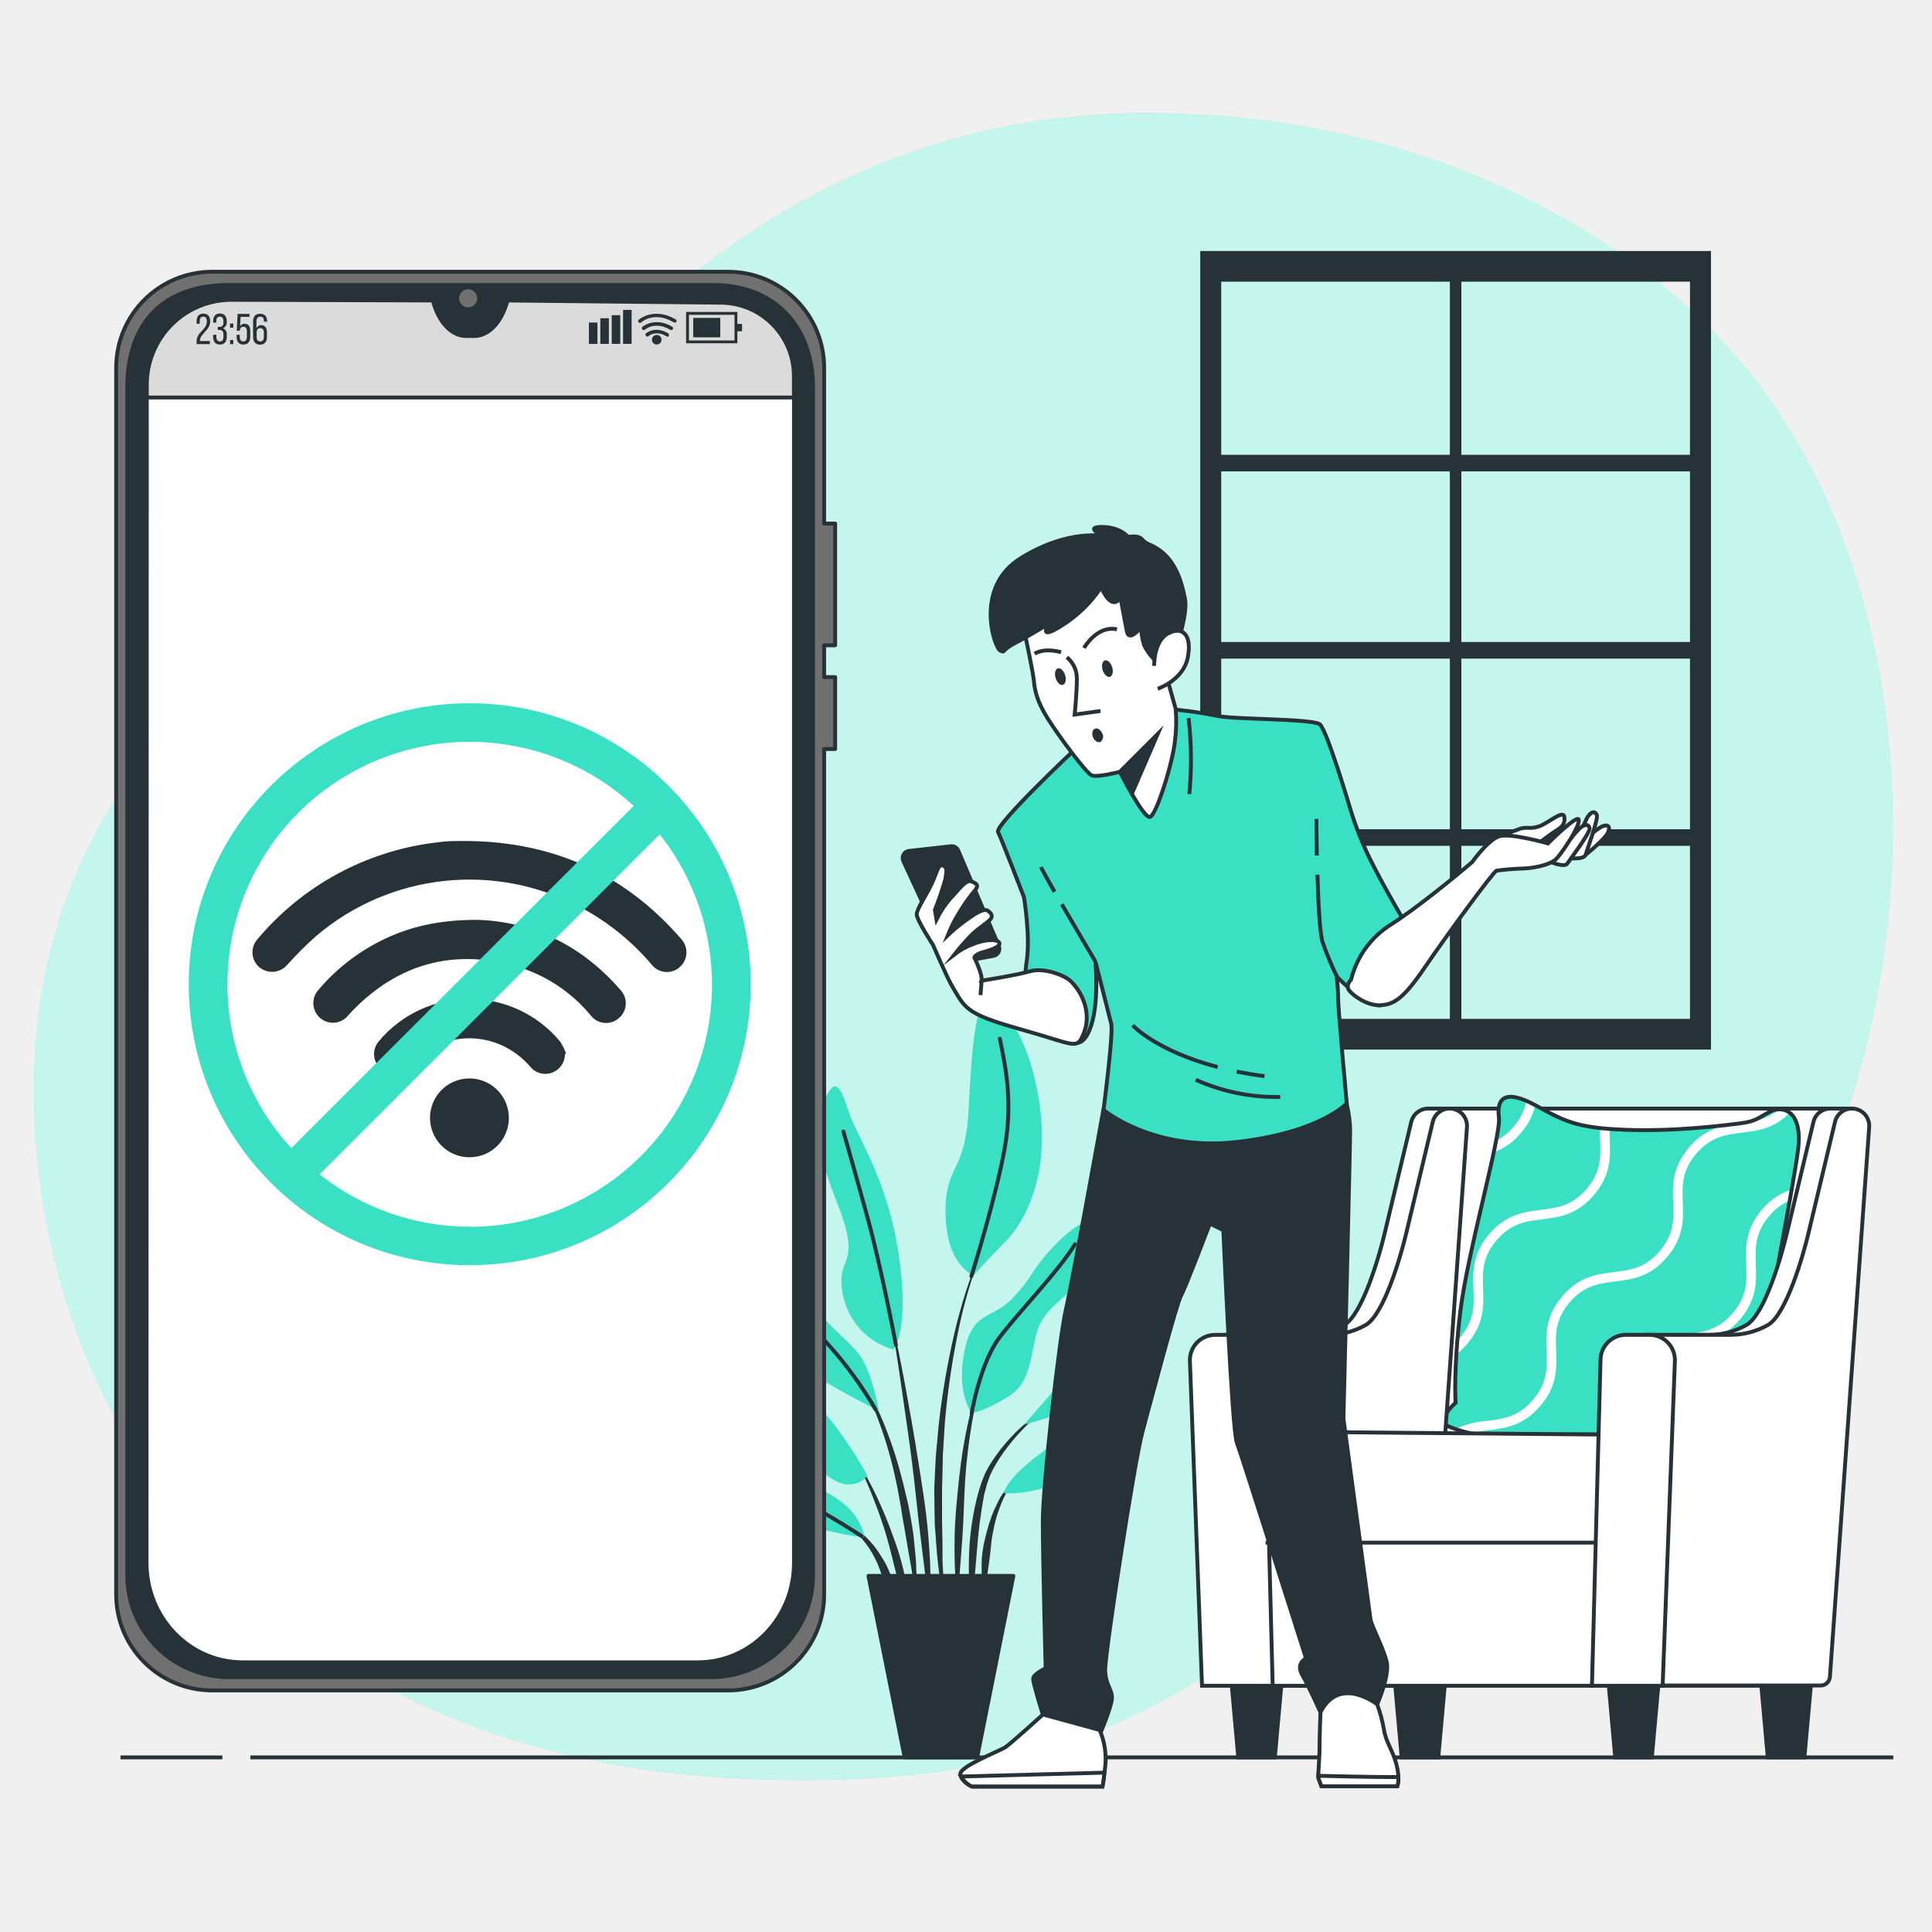
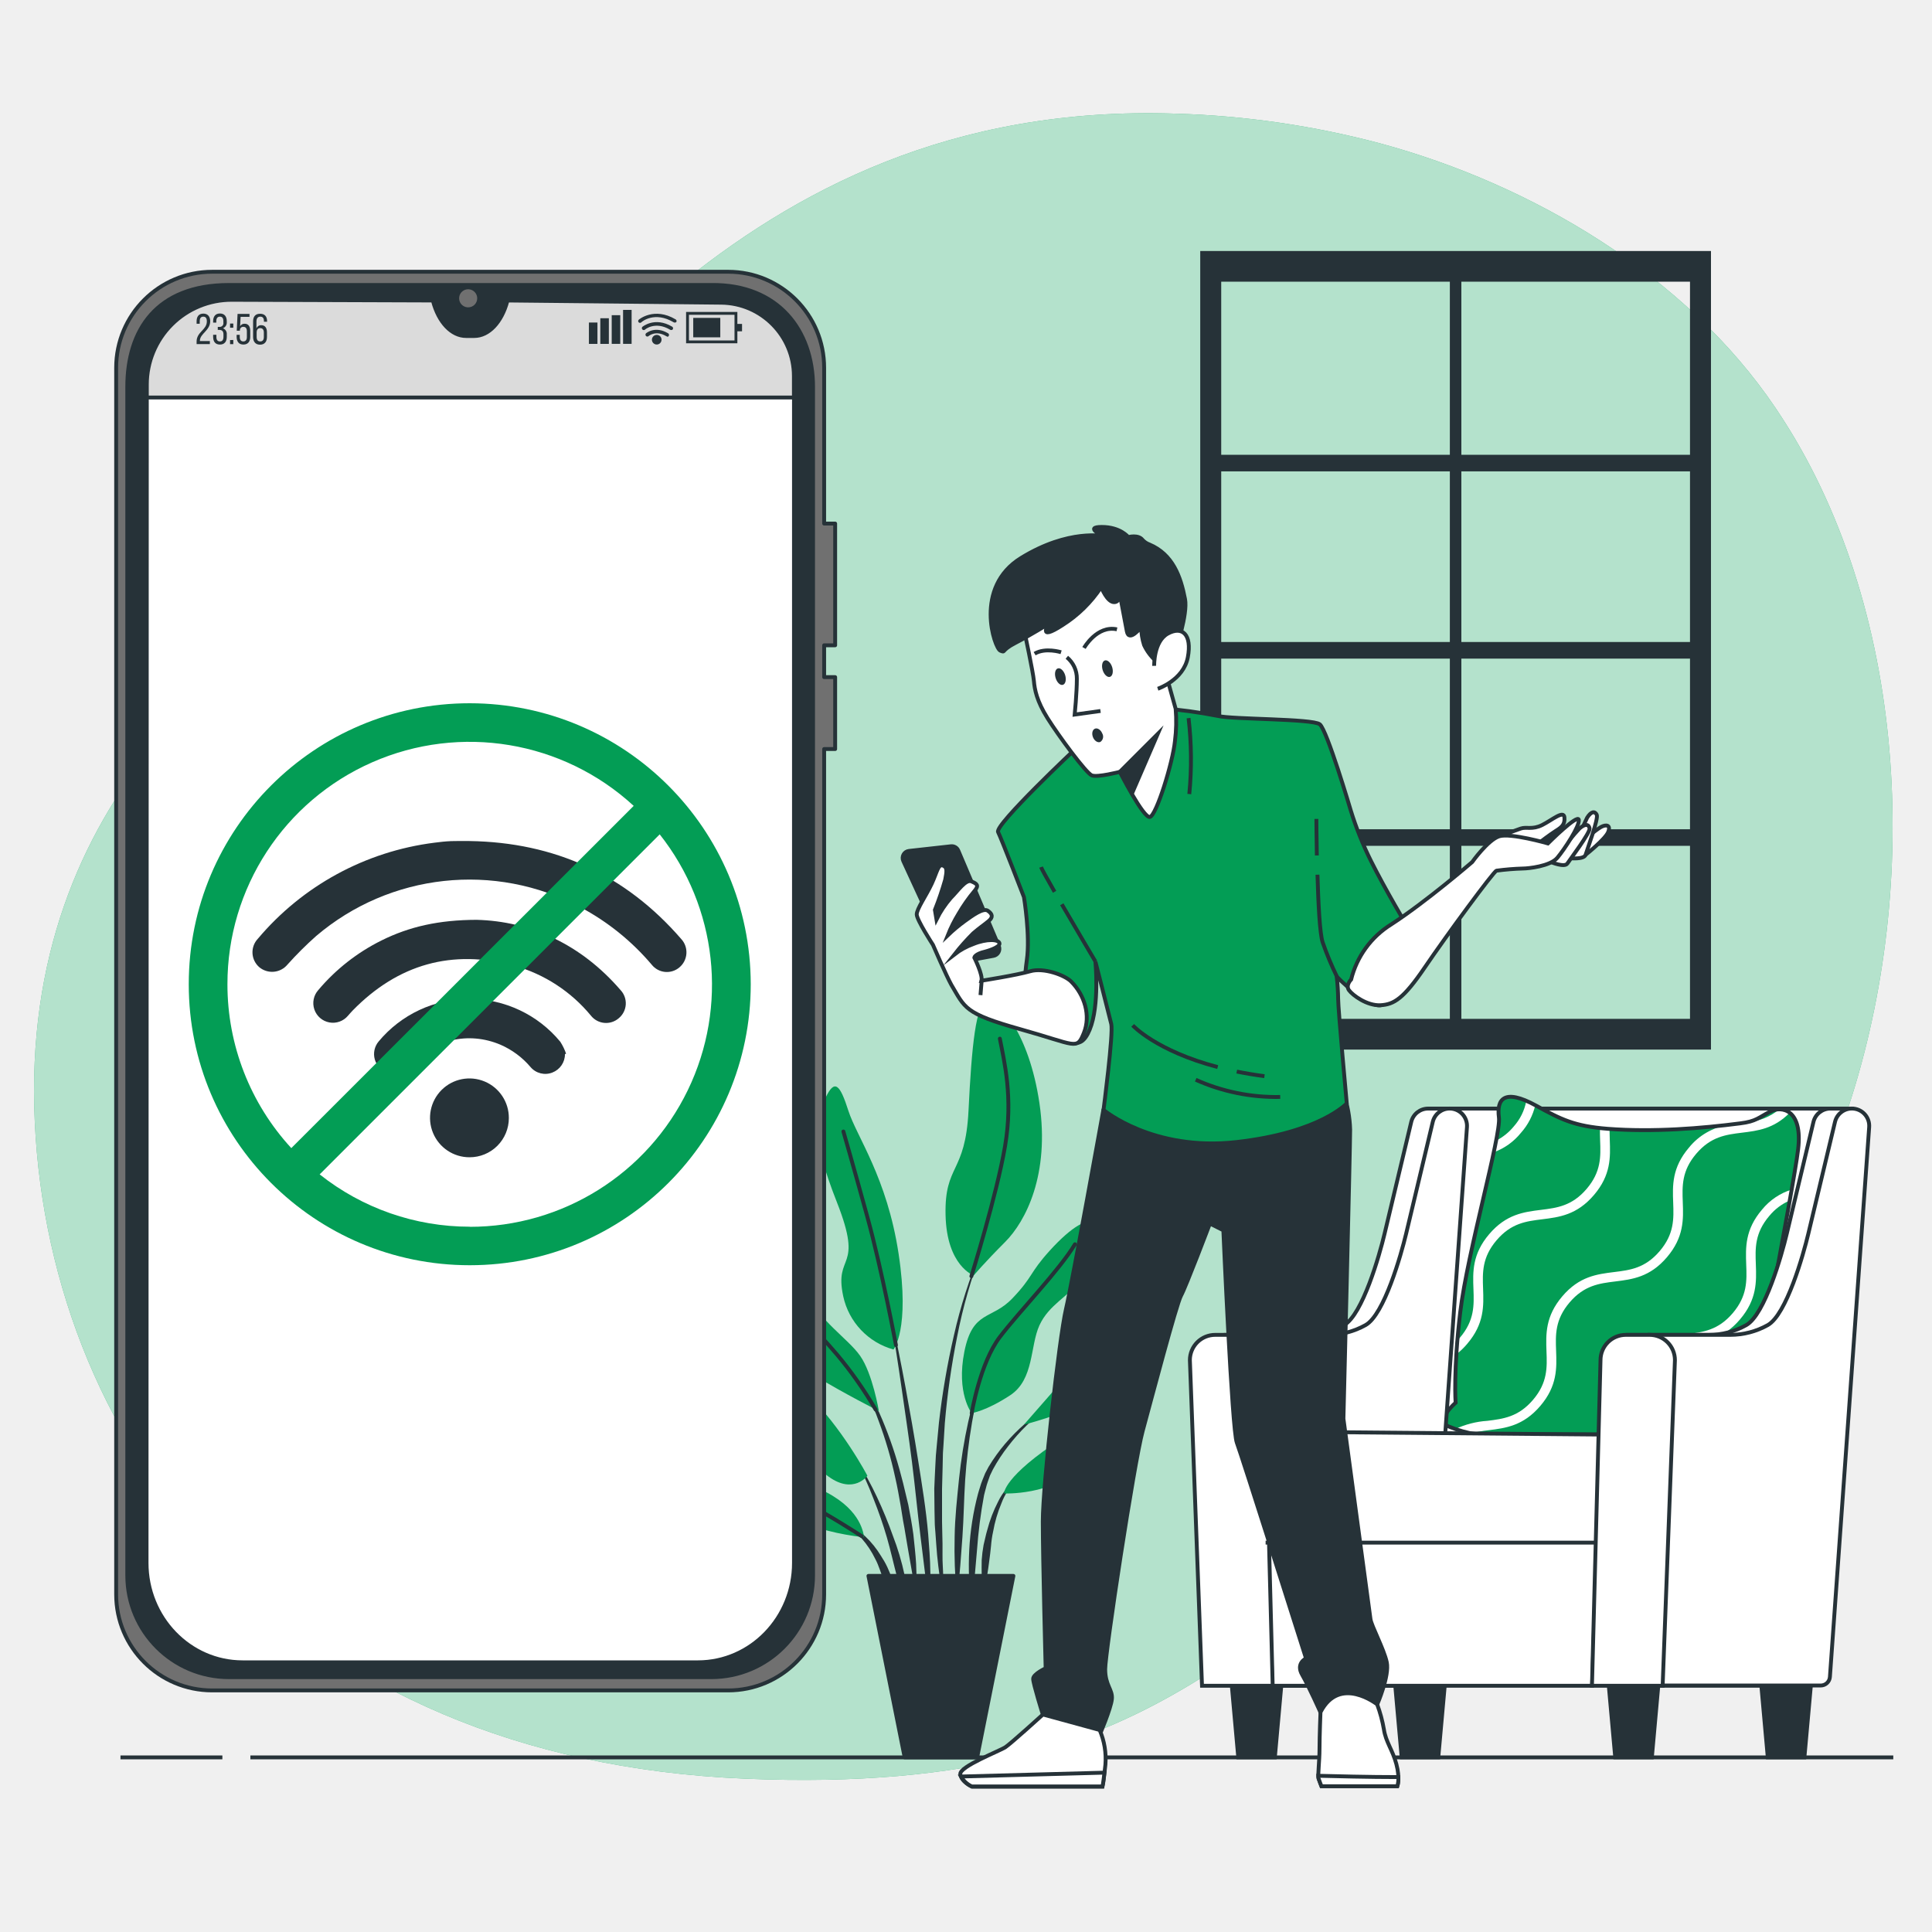
<svg xmlns="http://www.w3.org/2000/svg" viewBox="0 0 500 500">
  <g id="freepik--background-simple--inject-4">
-     <path d="M464.5,113.47q-2.38-4-5-7.9C436.33,71.22,396.44,47.73,357.2,37.11a231.87,231.87,0,0,0-52.71-7.69c-116.62-4-163.07,88-201.61,111.67S5,205.33,9,290.32s65.22,165,183.81,170,126.5-48.42,192.71-68.19c43.82-13.08,75-57.26,90.2-98.09C496.5,238.38,495.52,166.11,464.5,113.47Z" style="fill:#3AE0C4" />
+     <path d="M464.5,113.47q-2.38-4-5-7.9C436.33,71.22,396.44,47.73,357.2,37.11a231.87,231.87,0,0,0-52.71-7.69c-116.62-4-163.07,88-201.61,111.67S5,205.33,9,290.32s65.22,165,183.81,170,126.5-48.42,192.71-68.19c43.82-13.08,75-57.26,90.2-98.09C496.5,238.38,495.52,166.11,464.5,113.47Z" style="fill:#039d55" />
    <path d="M464.5,113.47q-2.38-4-5-7.9C436.33,71.22,396.44,47.73,357.2,37.11a231.87,231.87,0,0,0-52.71-7.69c-116.62-4-163.07,88-201.61,111.67S5,205.33,9,290.32s65.22,165,183.81,170,126.5-48.42,192.71-68.19c43.82-13.08,75-57.26,90.2-98.09C496.5,238.38,495.52,166.11,464.5,113.47Z" style="fill:#fff;opacity:0.7" />
  </g>
  <g id="freepik--Window--inject-4">
    <polygon points="438.56 121.49 438.56 118.2 377.7 118.2 377.7 69.42 375.72 69.42 375.72 118.2 315.29 118.2 315.29 121.49 375.72 121.49 375.72 166.65 315.29 166.65 315.29 169.95 375.72 169.95 375.72 215.11 315.29 215.11 315.29 218.4 375.72 218.4 375.72 265.85 377.7 265.85 377.7 218.4 438.56 218.4 438.56 215.11 377.7 215.11 377.7 169.95 438.56 169.95 438.56 166.65 377.7 166.65 377.7 121.49 438.56 121.49" style="fill:#263238;stroke:#263238;stroke-miterlimit:10" />
    <path d="M311.12,65.46V271.13H442.3V65.46ZM437.87,264.18H315.55V72.4H437.87Z" style="fill:#263238;stroke:#263238;stroke-miterlimit:10" />
  </g>
  <g id="freepik--Plant--inject-4">
    <path d="M254,323.92h0a.1.1,0,0,0-.06-.13.1.1,0,0,0-.13.06,132,132,0,0,0-6.94,21.75A202,202,0,0,0,243,368.15l-.54,5.7c-.08.95-.19,1.9-.26,2.85l-.15,2.86c-.08,1.91-.2,3.82-.26,5.73l.06,5.73.06,2.86c0,.95.11,1.91.18,2.86.14,1.9.26,3.81.43,5.71.37,3.8.94,7.57,1.52,11.34a.11.11,0,0,0,.1.08.09.09,0,0,0,.1-.1h0c0-1.91-.09-3.8-.13-5.71s-.22-3.78-.19-5.68,0-3.8-.06-5.69l-.06-2.84,0-2.84,0-5.68.15-5.67.06-2.84c0-.95.11-1.89.16-2.84l.35-5.67a200.9,200.9,0,0,1,3.21-22.49A131.72,131.72,0,0,1,254,323.92Z" style="fill:#263238" />
    <path d="M254.81,353.6a.1.1,0,0,0-.06-.12.1.1,0,0,0-.13.06,132.44,132.44,0,0,0-6.43,29.24c-.5,5-1.06,9.94-1.13,14.94a127.13,127.13,0,0,0,.53,15,.11.11,0,0,0,.09.08.09.09,0,0,0,.11-.08c.58-5,.93-9.94,1.28-14.9s.4-9.93.72-14.89a148.32,148.32,0,0,1,5-29.31Z" style="fill:#263238" />
    <path d="M271.27,364.05a.1.1,0,0,0-.14,0,50.06,50.06,0,0,0-11,9.59,44.64,44.64,0,0,0-4.3,6l-.88,1.67-.7,1.74a15.71,15.71,0,0,0-.6,1.75c-.18.6-.38,1.18-.54,1.78a71,71,0,0,0-2.27,14.52,84,84,0,0,0,.54,14.62.11.11,0,0,0,.1.08.09.09,0,0,0,.1-.09l1.26-14.47a127.64,127.64,0,0,1,1.83-14.27c.13-.59.3-1.15.45-1.73a16,16,0,0,1,.5-1.71l.59-1.67.76-1.58a43.25,43.25,0,0,1,3.94-6,49.72,49.72,0,0,1,10.33-10.05h0A.11.11,0,0,0,271.27,364.05Z" style="fill:#263238" />
    <path d="M263.3,382.64a16.06,16.06,0,0,0-5,6,35.33,35.33,0,0,0-2.81,7.37c-.19.63-.35,1.27-.49,1.91l-.45,1.92a34.52,34.52,0,0,0-.49,3.91c0,1.32-.05,2.63,0,3.94a34.57,34.57,0,0,0,.51,3.91.13.13,0,0,0,.08.08.1.1,0,0,0,.12-.08,35.91,35.91,0,0,0,.7-3.85c.2-1.28.4-2.54.55-3.81s.35-2.52.45-3.79.27-2.54.55-3.78a34.19,34.19,0,0,1,2.14-7.3,16.18,16.18,0,0,1,4.2-6.27l0,0a.09.09,0,0,0,0-.13A.11.11,0,0,0,263.3,382.64Z" style="fill:#263238" />
    <path d="M240.22,397.14c-.54-6.42-1.6-12.79-2.6-19.14s-2.12-12.7-3.28-19-2.46-12.63-3.83-18.91a.1.1,0,1,0-.19,0c1.1,6.34,2.09,12.69,3,19.05s1.87,12.71,2.68,19.08,1.4,12.77,2.19,19.13l2.35,19.13a.12.12,0,0,0,.1.09.11.11,0,0,0,.11-.1c.07-1.61.07-3.22.11-4.84s-.07-3.22-.09-4.83C240.74,403.57,240.46,400.36,240.22,397.14Z" style="fill:#263238" />
    <path d="M236.37,397.05c-.35-2.55-.81-5.08-1.3-7.6l-.9-3.75c-.3-1.25-.58-2.5-.94-3.74a105.84,105.84,0,0,0-4.92-14.61l-.77-1.77-.85-1.73c-.55-1.16-1.2-2.27-1.83-3.4a28.58,28.58,0,0,0-4.64-6.14.09.09,0,0,0-.13,0,.1.1,0,0,0,0,.14h0a28,28,0,0,1,4.24,6.29c.56,1.14,1.15,2.26,1.63,3.44l.76,1.75.67,1.79a105.45,105.45,0,0,1,4.28,14.61c.58,2.47,1,5,1.45,7.49l.6,3.76c.22,1.25.49,2.5.66,3.76.4,2.51.87,5,1.3,7.53s.85,5,1.39,7.55a.11.11,0,0,0,.09.09.11.11,0,0,0,.11-.1q0-3.85-.18-7.7C236.94,402.15,236.63,399.6,236.37,397.05Z" style="fill:#263238" />
    <path d="M231.05,397.38c-1.19-3.38-2.57-6.68-4.07-9.91a86.8,86.8,0,0,0-5.12-9.38.1.1,0,1,0-.17.1,87.62,87.62,0,0,1,4.37,9.68c1.3,3.28,2.48,6.62,3.46,10s1.73,6.83,2.63,10.23,1.71,6.83,2.76,10.27a.1.1,0,0,0,.09.07.11.11,0,0,0,.11-.1,51.83,51.83,0,0,0-1-10.69A66.72,66.72,0,0,0,231.05,397.38Z" style="fill:#263238" />
    <path d="M230.83,408.61a23.15,23.15,0,0,0-2.83-5.94,24.44,24.44,0,0,0-4.12-5.11,19.36,19.36,0,0,0-2.62-2,10.92,10.92,0,0,0-3-1.34.1.1,0,0,0-.11.06.1.1,0,0,0,0,.13h0a14.89,14.89,0,0,1,4.93,3.83,23.66,23.66,0,0,1,3.43,5.2c1,1.84,1.48,3.88,2.33,5.79.37,1,.74,1.95,1.18,2.93a23.09,23.09,0,0,0,1.29,3h0a.11.11,0,0,0,.09.05.09.09,0,0,0,.1-.09,22.57,22.57,0,0,0-.12-3.29C231.31,410.74,231.09,409.67,230.83,408.61Z" style="fill:#263238" />
-     <path d="M231.23,349.25a18.29,18.29,0,0,1-13-13.76c-2.43-11.34,5.4-6.48-1.62-24.3s-5.4-21.87-3-27,3.78-3.51,5.94,3.24,10,17.28,13,37S231.23,349.25,231.23,349.25Z" style="fill:#3AE0C4" />
-     <path d="M252,330.09s-7-2.43-7.29-15.66,5.13-10.53,5.94-27,1.89-28.08,4.86-28.35,10.8,8.1,13.5,26.46-3.51,30.51-8.91,35.91S252,330.09,252,330.09Z" style="fill:#3AE0C4" />
-     <path d="M227.45,365.18s-1.62-9.72-4.86-14.31-10.26-8.64-14.85-17.54-9.72-13.23-9.45-.54,5.94,19.16,13,23.48S227.45,365.18,227.45,365.18Z" style="fill:#3AE0C4" />
-     <path d="M224.48,381.92s-6.48-12.42-15.93-21.6-17-13.77-14.31-9.18,5.94,4.32,10.53,12.42,3.24,14,9.72,18.63S224.48,381.92,224.48,381.92Z" style="fill:#3AE0C4" />
-     <path d="M223.67,397.85c-.27-.81-.54-6.75-9.72-11.61s-17.82-3-16.74-.54,6.75,6.48,12.42,8.91S223.67,397.85,223.67,397.85Z" style="fill:#3AE0C4" />
-     <path d="M251.47,365.72s-4.05-5.13-1.89-15.93,7-8.1,12.42-13.77,4.32-6.47,9.72-12.41,10.26-9.18,12.42-6.75-1.08,10-4.32,14.31S271.45,337.64,269,343s-1.35,14-7.56,18.09S251.47,365.72,251.47,365.72Z" style="fill:#3AE0C4" />
-     <path d="M265,368.69s9.72-11.07,16.74-19.17,9.72-14.3,10-8.91,2.43,9.72-3.24,16.74S265,368.69,265,368.69Z" style="fill:#3AE0C4" />
-     <path d="M259.84,386.51s-.27-4.32,15.12-14.31,21.87-11.88,20.25-7.83-8.37,8.1-15.66,15.39S259.84,386.51,259.84,386.51Z" style="fill:#3AE0C4" />
+     <path d="M231.23,349.25a18.29,18.29,0,0,1-13-13.76c-2.43-11.34,5.4-6.48-1.62-24.3s-5.4-21.87-3-27,3.78-3.51,5.94,3.24,10,17.28,13,37S231.23,349.25,231.23,349.25Z" style="fill:#039d55" />
+     <path d="M252,330.09s-7-2.43-7.29-15.66,5.13-10.53,5.94-27,1.89-28.08,4.86-28.35,10.8,8.1,13.5,26.46-3.51,30.51-8.91,35.91S252,330.09,252,330.09Z" style="fill:#039d55" />
+     <path d="M227.45,365.18s-1.62-9.72-4.86-14.31-10.26-8.64-14.85-17.54-9.72-13.23-9.45-.54,5.94,19.16,13,23.48S227.45,365.18,227.45,365.18Z" style="fill:#039d55" />
+     <path d="M224.48,381.92s-6.48-12.42-15.93-21.6-17-13.77-14.31-9.18,5.94,4.32,10.53,12.42,3.24,14,9.72,18.63S224.48,381.92,224.48,381.92Z" style="fill:#039d55" />
+     <path d="M223.67,397.85c-.27-.81-.54-6.75-9.72-11.61s-17.82-3-16.74-.54,6.75,6.48,12.42,8.91S223.67,397.85,223.67,397.85Z" style="fill:#039d55" />
+     <path d="M251.47,365.72s-4.05-5.13-1.89-15.93,7-8.1,12.42-13.77,4.32-6.47,9.72-12.41,10.26-9.18,12.42-6.75-1.08,10-4.32,14.31S271.45,337.64,269,343s-1.35,14-7.56,18.09S251.47,365.72,251.47,365.72Z" style="fill:#039d55" />
+     <path d="M265,368.69s9.72-11.07,16.74-19.17,9.72-14.3,10-8.91,2.43,9.72-3.24,16.74S265,368.69,265,368.69Z" style="fill:#039d55" />
+     <path d="M259.84,386.51s-.27-4.32,15.12-14.31,21.87-11.88,20.25-7.83-8.37,8.1-15.66,15.39S259.84,386.51,259.84,386.51Z" style="fill:#039d55" />
    <path d="M231.87,348.1s-3.61-19.36-7.39-33.13-6.21-22.14-6.21-22.14" style="fill:none;stroke:#263238;stroke-linecap:round;stroke-linejoin:round" />
    <path d="M251.39,330.29s6.56-21,8.72-33.68-.27-22.14-1.35-27.81" style="fill:none;stroke:#263238;stroke-linecap:round;stroke-linejoin:round" />
    <path d="M226.6,364.78a101.76,101.76,0,0,0-9.95-14.18c-5.94-7-10.53-10.8-13.23-17.54" style="fill:none;stroke:#263238;stroke-linecap:round;stroke-linejoin:round" />
    <path d="M251.47,365.72s2.16-13,7.29-19.71,15.39-17.27,19.44-24" style="fill:none;stroke:#263238;stroke-linecap:round;stroke-linejoin:round" />
    <path d="M223,397.55s-9.08-5.91-15.56-9.15" style="fill:none;stroke:#263238;stroke-linecap:round;stroke-linejoin:round" />
    <polygon points="252.89 454.81 234.13 454.81 224.75 407.84 262.27 407.84 252.89 454.81" style="fill:#263238;stroke:#263238;stroke-linecap:round;stroke-linejoin:round" />
  </g>
  <g id="freepik--Floor--inject-4">
    <line x1="64.8" y1="454.81" x2="489.98" y2="454.81" style="fill:none;stroke:#263238;stroke-miterlimit:10" />
    <line x1="31.18" y1="454.81" x2="57.55" y2="454.81" style="fill:none;stroke:#263238;stroke-miterlimit:10" />
  </g>
  <g id="freepik--Device--inject-4">
    <path d="M216.14,167v-31.5h-2.85V95.19a24.85,24.85,0,0,0-24.85-24.86H54.92A24.86,24.86,0,0,0,30.06,95.19V412.62a24.86,24.86,0,0,0,24.86,24.86H188.44a24.85,24.85,0,0,0,24.85-24.86V193.85h2.85V175.24h-2.85V167Z" style="fill:#707070;stroke:#263238;stroke-linejoin:round" />
    <path d="M184.08,434.05H59.27a26.33,26.33,0,0,1-26.33-26.33V100.09c0-14.55,7.46-26.34,26.33-26.34H184.08c17.31-.23,26.34,11.79,26.34,26.34V407.72A26.33,26.33,0,0,1,184.08,434.05Z" style="fill:#263238;stroke:#263238;stroke-linejoin:round" />
    <path d="M131.34,77.8l-.05.19c-1.46,5.44-4.82,9-8.54,9h-2.14c-3.72,0-7.08-3.52-8.54-9l0-.19-52.08-.18A21.92,21.92,0,0,0,38,99.53l-.07,304.94c0,14.21,11.12,25.73,24.85,25.73H180.62c13.73,0,24.86-11.52,24.86-25.73l0-307.13a19,19,0,0,0-18.78-19Z" style="fill:#fff;stroke:#263238;stroke-miterlimit:10" />
    <path d="M205.46,102.88V97.34a19,19,0,0,0-18.78-19l-55.34-.57-.05.19c-1.46,5.44-4.82,9-8.54,9h-2.14c-3.72,0-7.08-3.52-8.54-9l0-.19-52.08-.18A21.92,21.92,0,0,0,38,99.53v3.35Z" style="fill:#dbdbdb;stroke:#263238;stroke-miterlimit:10" />
    <path d="M123.5,77.2a2.34,2.34,0,1,0-2.33,2.34A2.33,2.33,0,0,0,123.5,77.2Z" style="fill:#707070" />
    <path d="M54.4,83.14c0,2.37-2.65,3.22-2.66,5v.12h2.57v.79H50.88V88.4c0-2.53,2.65-3,2.65-5.22,0-.81-.27-1.23-.92-1.23s-.92.46-.92,1.15v.69h-.81v-.63c0-1.2.54-2,1.75-2S54.4,82,54.4,83.14Z" style="fill:#263238" />
    <path d="M58.69,83.13v.2a1.57,1.57,0,0,1-1,1.62,1.55,1.55,0,0,1,1,1.62v.6c0,1.2-.56,2-1.77,2s-1.76-.78-1.76-2v-.53H56v.59c0,.7.29,1.13.92,1.13s.91-.42.91-1.21v-.6c0-.78-.32-1.15-1-1.17h-.47V84.6h.51a.94.94,0,0,0,.94-1.08v-.35c0-.81-.28-1.22-.91-1.22s-.92.43-.92,1.14v.4h-.82v-.36c0-1.19.56-2,1.76-2S58.69,81.94,58.69,83.13Z" style="fill:#263238" />
    <path d="M60.38,83.73v1.08h-.84V83.73Zm0,4.26v1.08h-.84V88Z" style="fill:#263238" />
    <path d="M62.14,84.43a1.28,1.28,0,0,1,1.17-.65c1,0,1.45.74,1.45,1.86v1.53c0,1.2-.57,2-1.76,2s-1.76-.78-1.76-2v-.52h.81v.58c0,.7.3,1.13.92,1.13s.92-.43.92-1.13V85.71c0-.71-.29-1.13-.92-1.13a.84.84,0,0,0-.88.84v.17h-.82l.21-4.35h3.09V82h-2.3Z" style="fill:#263238" />
    <path d="M69.12,83.12v.15H68.3v-.2c0-.71-.29-1.12-.93-1.12s-1,.42-1,1.26V85a1.26,1.26,0,0,1,1.26-.84c1,0,1.46.73,1.46,1.86v1.18c0,1.2-.59,2-1.79,2s-1.8-.78-1.8-2v-4c0-1.24.56-2,1.8-2S69.12,81.92,69.12,83.12Zm-2.7,2.93v1.18c0,.7.29,1.13.93,1.13s.93-.43.93-1.13V86.05c0-.7-.3-1.13-.93-1.13S66.42,85.35,66.42,86.05Z" style="fill:#263238" />
    <rect x="152.41" y="83.47" width="2.21" height="5.53" style="fill:#263238" />
    <rect x="155.36" y="82.36" width="2.21" height="6.64" style="fill:#263238" />
    <rect x="158.31" y="81.57" width="2.21" height="7.42" style="fill:#263238" />
    <rect x="161.25" y="80.2" width="2.21" height="8.79" style="fill:#263238" />
    <path d="M190.83,88.84H177.56V80.73h13.27Zm-12.53-.73h11.79V81.47H178.3Z" style="fill:#263238" />
    <rect x="179.41" y="82.27" width="7" height="5.03" style="fill:#263238" />
    <rect x="190.37" y="83.83" width="1.67" height="1.91" style="fill:#263238" />
    <path d="M172.7,87.08a.48.48,0,0,1-.26-.07c-2.7-1.61-4.48-.12-4.56-.05a.49.49,0,0,1-.69,0,.5.5,0,0,1,0-.7c.1-.08,2.38-2,5.72,0a.5.5,0,0,1-.25.92Z" style="fill:#263238" />
    <path d="M173.7,85.41a.48.48,0,0,1-.26-.07c-3.9-2.32-6.53-.07-6.55,0a.5.5,0,0,1-.66-.74s3.2-2.74,7.72-.06a.49.49,0,0,1,.17.68A.48.48,0,0,1,173.7,85.41Z" style="fill:#263238" />
    <path d="M174.6,83.48a.47.47,0,0,1-.25-.07c-4.94-2.94-8.23-.17-8.37,0a.49.49,0,0,1-.7,0,.48.48,0,0,1,.05-.69s3.94-3.38,9.53-.06a.5.5,0,0,1,.17.68A.49.49,0,0,1,174.6,83.48Z" style="fill:#263238" />
    <path d="M171.21,87.91A1.25,1.25,0,1,1,170,86.67,1.24,1.24,0,0,1,171.21,87.91Z" style="fill:#263238" />
    <path d="M121.53,217.66c22,.34,40.33,8.68,54.78,25.36a5.08,5.08,0,0,1-.47,7.33,5,5,0,0,1-7.15-.66,62.94,62.94,0,0,0-18.47-14.9,61.21,61.21,0,0,0-68.4,7.45,92.38,92.38,0,0,0-7.42,7.39,5.17,5.17,0,0,1-7.32.66,5.1,5.1,0,0,1-.36-7.33,71.44,71.44,0,0,1,45.7-24.87c1.44-.19,2.89-.35,4.34-.41S119.94,217.66,121.53,217.66Z" style="fill:#263238" />
    <path d="M123.35,238.05c13.9.36,27,6.29,37.24,18.17a5,5,0,0,1-.46,7.3,5,5,0,0,1-7.22-.7,39.62,39.62,0,0,0-19.8-12.9C117,245.56,103,249.54,91.3,261.49c-.44.45-.84.93-1.25,1.39a5.08,5.08,0,1,1-7.68-6.65,51.11,51.11,0,0,1,16.38-12.85C105.94,239.81,113.57,238.08,123.35,238.05Z" style="fill:#263238" />
    <path d="M146.21,272.81a5.08,5.08,0,0,1-3.25,4.76,5,5,0,0,1-5.66-1.42,21.34,21.34,0,0,0-7.76-5.77C121.2,266.84,112,269,105.79,276a4.92,4.92,0,0,1-5.43,1.63A5.07,5.07,0,0,1,98,269.52a30.52,30.52,0,0,1,47,.08,14.27,14.27,0,0,1,1.5,3.09Z" style="fill:#263238" />
    <path d="M121.52,299.5a10.2,10.2,0,1,1,10.17-10.15A10.14,10.14,0,0,1,121.52,299.5Z" style="fill:#263238" />
-     <path d="M121.58,182a72.72,72.72,0,1,0,72.71,72.71A72.8,72.8,0,0,0,121.58,182ZM58.86,254.75A62.68,62.68,0,0,1,164,208.56L75.39,297.13A62.52,62.52,0,0,1,58.86,254.75Zm62.72,62.72a62.4,62.4,0,0,1-38.85-13.54l88-88a62.67,62.67,0,0,1-49.18,101.57Z" style="fill:#3AE0C4" />
+     <path d="M121.58,182a72.72,72.72,0,1,0,72.71,72.71A72.8,72.8,0,0,0,121.58,182ZM58.86,254.75A62.68,62.68,0,0,1,164,208.56L75.39,297.13A62.52,62.52,0,0,1,58.86,254.75Zm62.72,62.72a62.4,62.4,0,0,1-38.85-13.54l88-88a62.67,62.67,0,0,1-49.18,101.57Z" style="fill:#039d55" />
  </g>
  <g id="freepik--Sofa--inject-4">
    <polygon points="427.5 454.81 418.02 454.81 415.99 432.25 429.53 432.25 427.5 454.81" style="fill:#263238;stroke:#263238;stroke-miterlimit:10" />
    <polygon points="466.98 454.81 457.5 454.81 455.47 432.25 469.01 432.25 466.98 454.81" style="fill:#263238;stroke:#263238;stroke-miterlimit:10" />
    <polygon points="372.23 454.81 362.75 454.81 360.73 432.25 374.26 432.25 372.23 454.81" style="fill:#263238;stroke:#263238;stroke-miterlimit:10" />
    <polygon points="329.93 454.81 320.46 454.81 318.43 432.25 331.96 432.25 329.93 454.81" style="fill:#263238;stroke:#263238;stroke-miterlimit:10" />
    <path d="M375.17,286.9h98.52s.39,34.25-4.68,58.5-11.28,38.91-11.28,38.91H364.11S378,330.67,375.17,286.9Z" style="fill:#fff;stroke:#263238;stroke-miterlimit:10" />
-     <path d="M416.06,292.13c-8.64-.68-12.07-2.42-18.53-6-8.41-4.61-10.21-1.54-9.61,3.07s-8.17,35-10,50.3-1.21,23.53-1.21,23.53-5.4,4.61-1.8,6.14a32.28,32.28,0,0,0,7.21,2.05h69.66s12.38-63.61,13.58-73.84-4.2-11.25-7.21-9.72-3.6,2.56-7.81,3.07C440.5,292,427.9,293.05,416.06,292.13Z" style="fill:#3AE0C4" />
+     <path d="M416.06,292.13c-8.64-.68-12.07-2.42-18.53-6-8.41-4.61-10.21-1.54-9.61,3.07s-8.17,35-10,50.3-1.21,23.53-1.21,23.53-5.4,4.61-1.8,6.14a32.28,32.28,0,0,0,7.21,2.05h69.66s12.38-63.61,13.58-73.84-4.2-11.25-7.21-9.72-3.6,2.56-7.81,3.07C440.5,292,427.9,293.05,416.06,292.13Z" style="fill:#039d55" />
    <path d="M393.63,293.16a16.26,16.26,0,0,0,3.69-7.1c-.84-.45-1.61-.82-2.32-1.12a13.69,13.69,0,0,1-3.26,6.61,14.3,14.3,0,0,1-4.54,3.65c-.18.91-.38,1.9-.6,3A16.06,16.06,0,0,0,393.63,293.16Z" style="fill:#fff" />
    <path d="M456,313.06c-4.41,5.18-4.24,9.78-4.08,14.24.16,4.16.3,8.08-3.48,12.53s-7.69,4.92-11.82,5.44c-4.42.54-9,1.11-13.4,6.29s-4.25,9.78-4.08,14.23a28.53,28.53,0,0,1-.15,5.47h2.52a33.48,33.48,0,0,0,.11-5.56c-.15-4.16-.3-8.09,3.49-12.53s7.68-4.93,11.82-5.44c4.42-.54,9-1.11,13.4-6.29s4.24-9.78,4.08-14.24c-.16-4.16-.3-8.09,3.49-12.53a14,14,0,0,1,5.34-4c.17-1,.34-1.92.5-2.83A16.07,16.07,0,0,0,456,313.06Z" style="fill:#fff" />
    <path d="M385.23,370.14c4.43-.55,9-1.12,13.41-6.3s4.24-9.78,4.08-14.23c-.16-4.16-.3-8.09,3.48-12.53s7.69-4.93,11.82-5.44c4.42-.55,9-1.11,13.4-6.29s4.25-9.79,4.08-14.24c-.15-4.16-.3-8.09,3.49-12.53s7.69-4.93,11.82-5.44,8.26-1,12.34-5.14a4.35,4.35,0,0,0-2.74-.86,14.82,14.82,0,0,1-7.92,3.27,19.67,19.67,0,0,1-2.12.36l-3,.35A16.3,16.3,0,0,0,437.1,297c-4.42,5.19-4.25,9.79-4.08,14.24.15,4.16.3,8.09-3.49,12.54s-7.68,4.92-11.82,5.43c-4.42.55-9,1.11-13.4,6.29s-4.24,9.79-4.08,14.24c.16,4.16.3,8.09-3.48,12.53s-7.69,4.93-11.82,5.44a23.21,23.21,0,0,0-8.38,2.16,32.7,32.7,0,0,0,4,1.12A32.06,32.06,0,0,1,385.23,370.14Z" style="fill:#fff" />
    <path d="M379.74,347.75c4.41-5.18,4.24-9.78,4.08-14.23-.15-4.17-.3-8.09,3.49-12.54s7.68-4.92,11.81-5.43c4.42-.55,9-1.12,13.41-6.3s4.24-9.78,4.08-14.23c0-1-.07-1.91-.06-2.86l-.49,0-2-.19c0,1.07,0,2.12.05,3.17.16,4.16.3,8.09-3.48,12.53s-7.69,4.93-11.82,5.44c-4.42.55-9,1.11-13.41,6.29s-4.24,9.78-4.07,14.24c.15,4.16.29,8.09-3.49,12.53-.21.25-.42.48-.64.7-.1,1.27-.19,2.47-.26,3.59A18.26,18.26,0,0,0,379.74,347.75Z" style="fill:#fff" />
    <path d="M416.06,292.13c-8.64-.68-12.07-2.42-18.53-6-8.41-4.61-10.21-1.54-9.61,3.07s-8.17,35-10,50.3-1.21,23.53-1.21,23.53-5.4,4.61-1.8,6.14a32.28,32.28,0,0,0,7.21,2.05h69.66s12.38-63.61,13.58-73.84-4.2-11.25-7.21-9.72-3.6,2.56-7.81,3.07C440.5,292,427.9,293.05,416.06,292.13Z" style="fill:none;stroke:#263238;stroke-miterlimit:10" />
    <path d="M375.17,286.9H369.6a4.49,4.49,0,0,0-4.37,3.45l-6.92,29c-1.28,5.38-5.66,20.88-10.48,23.59h0a19.79,19.79,0,0,1-9.69,2.53H317.26l8.88,90.77h38l10-144.53a5.11,5.11,0,0,0,0-1h1.13Z" style="fill:#fff;stroke:#263238;stroke-miterlimit:10" />
    <path d="M322.83,345.46h20.89a19.82,19.82,0,0,0,9.69-2.53h0c4.82-2.71,9.19-18.21,10.48-23.59l6.91-29a4.5,4.5,0,0,1,4.37-3.45h0a4.49,4.49,0,0,1,4.48,4.8L369.4,436.23h-38Z" style="fill:#fff;stroke:#263238;stroke-miterlimit:10" />
    <polygon points="412.04 436.28 414.21 371.26 327.1 370.49 329.28 436.28 412.04 436.28" style="fill:#fff;stroke:#263238;stroke-miterlimit:10" />
    <path d="M479.26,286.9h-5.57a4.5,4.5,0,0,0-4.37,3.45l-6.92,29c-1.28,5.38-5.65,20.88-10.48,23.59h0a19.76,19.76,0,0,1-9.69,2.53H421.35L425,436.23h42.82L478.17,291.7a4.39,4.39,0,0,0,0-1h1.13Z" style="fill:#fff;stroke:#263238;stroke-miterlimit:10" />
    <path d="M426.92,345.46h20.89a19.82,19.82,0,0,0,9.69-2.53h0c4.82-2.71,9.2-18.21,10.48-23.59l6.92-29a4.49,4.49,0,0,1,4.36-3.45h0a4.48,4.48,0,0,1,4.48,4.8L473.58,434a2.39,2.39,0,0,1-2.37,2.21H430.33Z" style="fill:#fff;stroke:#263238;stroke-miterlimit:10" />
    <path d="M414.21,352,412,436.28h18.29L433.47,352a6.54,6.54,0,0,0-6.55-6.54h-6.16A6.54,6.54,0,0,0,414.21,352Z" style="fill:#fff;stroke:#263238;stroke-miterlimit:10" />
    <path d="M307.94,352l3.14,84.28h18.29L327.19,352a6.54,6.54,0,0,0-6.54-6.54h-6.16A6.54,6.54,0,0,0,307.94,352Z" style="fill:#fff;stroke:#263238;stroke-miterlimit:10" />
    <line x1="327.54" y1="399.23" x2="413.38" y2="399.23" style="fill:none;stroke:#263238;stroke-miterlimit:10" />
  </g>
  <g id="freepik--Character--inject-4">
    <path d="M285.55,287.23s-7.94,44.12-9.68,51.58-6,45.49-6,54.94.74,38,.74,38-3.23,1.49-3.23,2.73,2.49,9.2,2.49,9.2l14.66,5.47s3-7,3.23-9.45-1.74-3.48-1.74-7.71,7.46-53.44,9.7-61.64,8.7-32.81,9.94-35.05,7.46-18.64,7.46-18.64l3.48,1.74s2.23,51.7,3.48,54.93S338,429.2,338,429.2s-2.73,1.24-1,4.23,4.72,9.69,4.72,9.69,2.74-3.73,6-4.47,8.7,2.48,8.7,2.48,3.23-7.46,2.48-10.93-4-9.45-4.22-11.19-7-51.86-7-51.86,1.74-70.1,1.74-74.82a31.49,31.49,0,0,0-1.74-9.45,117.57,117.57,0,0,1-32.32,6.22c-17.65.74-27.34-6.46-27.34-6.46Z" style="fill:#263238;stroke:#263238;stroke-miterlimit:10" />
    <path d="M269.91,443.71s-8.21,7.45-9.7,8.45-11.93,5-11.68,7,3,3.23,3,3.23h33.81s.24-1,.74-5.72a18.86,18.86,0,0,0-1.49-8.95Z" style="fill:#fff;stroke:#263238;stroke-miterlimit:10" />
    <path d="M285.83,458.76l-37.12,1a6.16,6.16,0,0,0,2.8,2.57h33.81S285.49,461.66,285.83,458.76Z" style="fill:#fff;stroke:#263238;stroke-miterlimit:10" />
    <path d="M341.74,443.12s-.25,6.21-.25,9.45-.49,7-.25,7.7.75,2,.75,2h19.64s.74-2-.25-5.72-2.74-5.71-3.23-9a36.31,36.31,0,0,0-1.74-6.46S346.71,433.43,341.74,443.12Z" style="fill:#fff;stroke:#263238;stroke-miterlimit:10" />
    <path d="M361.89,459.91c-7.47,0-16.77-.24-20.72-.34a3.34,3.34,0,0,0,.07.7c.25.75.75,2,.75,2h19.64A7.22,7.22,0,0,0,361.89,459.91Z" style="fill:#fff;stroke:#263238;stroke-miterlimit:10" />
-     <path d="M278.5,193.64s-21.12,19.83-20.2,21.68S265,232.18,265,232.18s1.66,10,.74,16.31a64.54,64.54,0,0,0-.56,12.05,25.59,25.59,0,0,0,7,6.11c4.08,2.23,7.23,6.12,9.83-.18s1.48-17.61,1.48-17.61S287,262.58,287.59,265s-2,22.24-2,22.24S298.33,298,320,295.56s28.54-10,28.54-10-2.23-24.28-2.23-27.06a54,54,0,0,0-.37-5.75s7.6,7.79,11.31,7.42,10.19-15.57,8.52-18-7.41-12.25-10.93-19.29a85.73,85.73,0,0,1-5.28-13.19s-6.12-20.76-8-22.24-22.7-1.25-26.41-2.17a124.1,124.1,0,0,0-14.83-2C299.08,183.26,282.58,187.15,278.5,193.64Z" style="fill:#3AE0C4;stroke:#263238;stroke-miterlimit:10" />
+     <path d="M278.5,193.64s-21.12,19.83-20.2,21.68S265,232.18,265,232.18s1.66,10,.74,16.31a64.54,64.54,0,0,0-.56,12.05,25.59,25.59,0,0,0,7,6.11c4.08,2.23,7.23,6.12,9.83-.18s1.48-17.61,1.48-17.61S287,262.58,287.59,265s-2,22.24-2,22.24S298.33,298,320,295.56s28.54-10,28.54-10-2.23-24.28-2.23-27.06a54,54,0,0,0-.37-5.75s7.6,7.79,11.31,7.42,10.19-15.57,8.52-18-7.41-12.25-10.93-19.29a85.73,85.73,0,0,1-5.28-13.19s-6.12-20.76-8-22.24-22.7-1.25-26.41-2.17a124.1,124.1,0,0,0-14.83-2C299.08,183.26,282.58,187.15,278.5,193.64Z" style="fill:#039d55;stroke:#263238;stroke-miterlimit:10" />
    <path d="M340.8,221.39c-.1-5.32-.12-9.46-.12-9.46" style="fill:none;stroke:#263238;stroke-miterlimit:10" />
    <path d="M346,252.75a78.12,78.12,0,0,1-3.7-8.89c-.74-2.21-1.13-10.1-1.34-17.49" style="fill:none;stroke:#263238;stroke-miterlimit:10" />
    <path d="M272.93,230.8c-1.89-3.3-3.33-5.88-3.51-6.4" style="fill:none;stroke:#263238;stroke-miterlimit:10" />
    <path d="M283.51,248.86s-4.74-8-8.72-14.84" style="fill:none;stroke:#263238;stroke-miterlimit:10" />
    <path d="M307.6,185.85a92.16,92.16,0,0,1,.19,19.65" style="fill:none;stroke:#263238;stroke-miterlimit:10" />
    <path d="M320.07,277.32c2.23.45,4.62.86,7.17,1.19" style="fill:none;stroke:#263238;stroke-miterlimit:10" />
    <path d="M293.14,265.36s6,6.58,22,10.8" style="fill:none;stroke:#263238;stroke-miterlimit:10" />
    <path d="M309.45,279.44a50.88,50.88,0,0,0,21.87,4.45" style="fill:none;stroke:#263238;stroke-miterlimit:10" />
    <path d="M265.16,163.61s2.22,10.38,2.41,12.61.74,5.19,3.52,9.63,10,14.27,11.49,14.83,7.23-.93,7.23-.93,6.11,12.05,7.78,11.68,5.93-14.09,6.49-19.65a39.64,39.64,0,0,0,.18-8.34l-2.59-9.26s-2.22-13-2.22-13.9,1.29-7.6-5.93-10.38-16.13-3-22.06,3.89S265.16,163.61,265.16,163.61Z" style="fill:#fff;stroke:#263238;stroke-miterlimit:10" />
    <path d="M285,151.94a33.32,33.32,0,0,1-10,9.82c-6.85,4.45-3.52-.37-3.52-.37s-4.82,3-8.71,5-2.41,2.6-3.89,2-7-16.38,5.39-24,21.43-5.61,21.43-5.61-5.38-2.41-.56-2.41S292,139,292,139s2.59-.74,3.7.74a4.4,4.4,0,0,0,1.77,1.17c6,2.54,8.09,8.22,9.22,14.15.74,3.89-2.41,13.16-2.41,13.16L299.08,171a12.88,12.88,0,0,1-3-4.08,15.94,15.94,0,0,1-.74-4.63s-3.15,4.07-3.71,1.11-2-10.56-2-10.56.56,3-1.29,3S285,151.94,285,151.94Z" style="fill:#263238;stroke:#263238;stroke-miterlimit:10" />
    <path d="M298.7,172.32s-.18-6.3,3.53-8.34,6.3.19,5.18,6.12-7.78,8.15-7.78,8.15" style="fill:#fff;stroke:#263238;stroke-miterlimit:10" />
    <polygon points="289.81 199.75 299.63 189.93 293.14 204.94 289.81 199.75" style="fill:#263238;stroke:#263238;stroke-miterlimit:10" />
    <path d="M285.27,189.82a1.66,1.66,0,0,1-.51,2.2c-.67.27-1.52-.28-1.9-1.23s-.15-1.94.51-2.21S284.88,188.87,285.27,189.82Z" style="fill:#263238" />
    <path d="M287.83,172.66c.36,1.18.1,2.3-.57,2.51s-1.53-.58-1.89-1.75-.1-2.29.57-2.5S287.47,171.49,287.83,172.66Z" style="fill:#263238" />
    <path d="M275.66,174.72c.36,1.18.1,2.3-.58,2.51s-1.52-.57-1.88-1.75-.11-2.29.57-2.5S275.29,173.55,275.66,174.72Z" style="fill:#263238" />
    <path d="M276.1,170.1a7.06,7.06,0,0,1,2.59,5.56c0,3.71-.56,9.27-.56,9.27l6.68-.93" style="fill:none;stroke:#263238;stroke-miterlimit:10" />
    <path d="M280.54,167.69s3.34-5.93,8.53-4.82" style="fill:none;stroke:#263238;stroke-miterlimit:10" />
    <path d="M274.61,168.8s-4.07-1.29-6.85.37" style="fill:none;stroke:#263238;stroke-miterlimit:10" />
    <path d="M388,216.43s4.08-1.48,5.56-2,3,.37,5.56-.92,5.56-3.9,5.75-2-.75,2.59-2.23,3.52-3.89,2.78-3.89,2.78l-.74,1.85-11.12-.92S387.1,217,388,216.43Z" style="fill:#fff;stroke:#263238;stroke-miterlimit:10" />
    <path d="M410.35,221.22s5.11-4.05,5.85-5.9-.56-2-1.85-1.3S409,218.1,409,218.1Z" style="fill:#fff;stroke:#263238;stroke-miterlimit:10" />
    <path d="M406.17,222.1s3.8.4,4.18-.88,3.38-9.34,2.89-10.35-1.44-.92-2.49.75a57.18,57.18,0,0,0-2.9,7.07s-2.54.57-3.18,2.31S406.17,222.1,406.17,222.1Z" style="fill:#fff;stroke:#263238;stroke-miterlimit:10" />
    <path d="M401.37,223.1s3.53,1.49,4.27.37,5.93-8,5.74-9.08-1.11-1.29-2.59,0a55.84,55.84,0,0,0-4.82,5.93s-2.6-.18-3.71,1.3S401.37,223.1,401.37,223.1Z" style="fill:#fff;stroke:#263238;stroke-miterlimit:10" />
    <path d="M349.67,253.5a23.39,23.39,0,0,1,10.38-14.27C368.94,233.48,381,223.1,381,223.1s4.08-5.74,7-6.67,12.6,1.85,12.6,1.85,7.79-7.78,8-6.11-3.7,7.6-5.56,9.82-7.6,2.78-8.89,2.78a67,67,0,0,0-6.86.56c-.74.18-13,16.86-18.53,25s-8,9.63-11.49,9.82-7.23-2.6-8.16-3.89S349.67,253.5,349.67,253.5Z" style="fill:#fff;stroke:#263238;stroke-miterlimit:10" />
    <path d="M233.77,222.82l11.68,25.34a1.86,1.86,0,0,0,2,1l9.69-1.79a1.85,1.85,0,0,0,1.36-2.52L248,220.12a1.82,1.82,0,0,0-1.89-1.11l-10.89,1.21A1.84,1.84,0,0,0,233.77,222.82Z" style="fill:#263238;stroke:#263238;stroke-miterlimit:10" />
    <path d="M241.44,244.51s-4.19-6.42-4.19-7.86,2.44-4.85,3.87-7.93,1.65-5.14,2.88-4.72,1,1.64.61,3.69a79.85,79.85,0,0,1-2.66,7.8l.41,2.47a26.4,26.4,0,0,1,3.69-5.55c1.85-1.84,3.9-4.92,5.34-4.31s2.05,1,.82,2.47a42.71,42.71,0,0,0-4.14,5.91,36.87,36.87,0,0,0-2.79,5.58,42.73,42.73,0,0,1,4.37-3.66c2-1.44,4.82-3.52,6-2.7s1.44,1.64.21,2.67-2.35,1.73-4,3.17a60.68,60.68,0,0,0-4.84,5.45,17.87,17.87,0,0,1,4.84-2.66c3.49-1.43,6.68-1.27,6.81-.17s-3.67,2.1-3.67,2.1c-2.72.62-2.85,1.55-2.85,1.55s2.26,4.52,1.85,6c0,0,9.12-1.43,12.61-2.45s8.94,1,10.59,2.65c3.49,3.49,5.13,8.83,3.29,13.35s-1.85,3.08-16.43-1-14.3-5.54-17.86-11.5C244.91,252.54,241.44,244.51,241.44,244.51Z" style="fill:#fff;stroke:#263238;stroke-miterlimit:10" />
    <line x1="254.06" y1="253.77" x2="253.75" y2="257.53" style="fill:none;stroke:#263238;stroke-miterlimit:10" />
  </g>
</svg>
